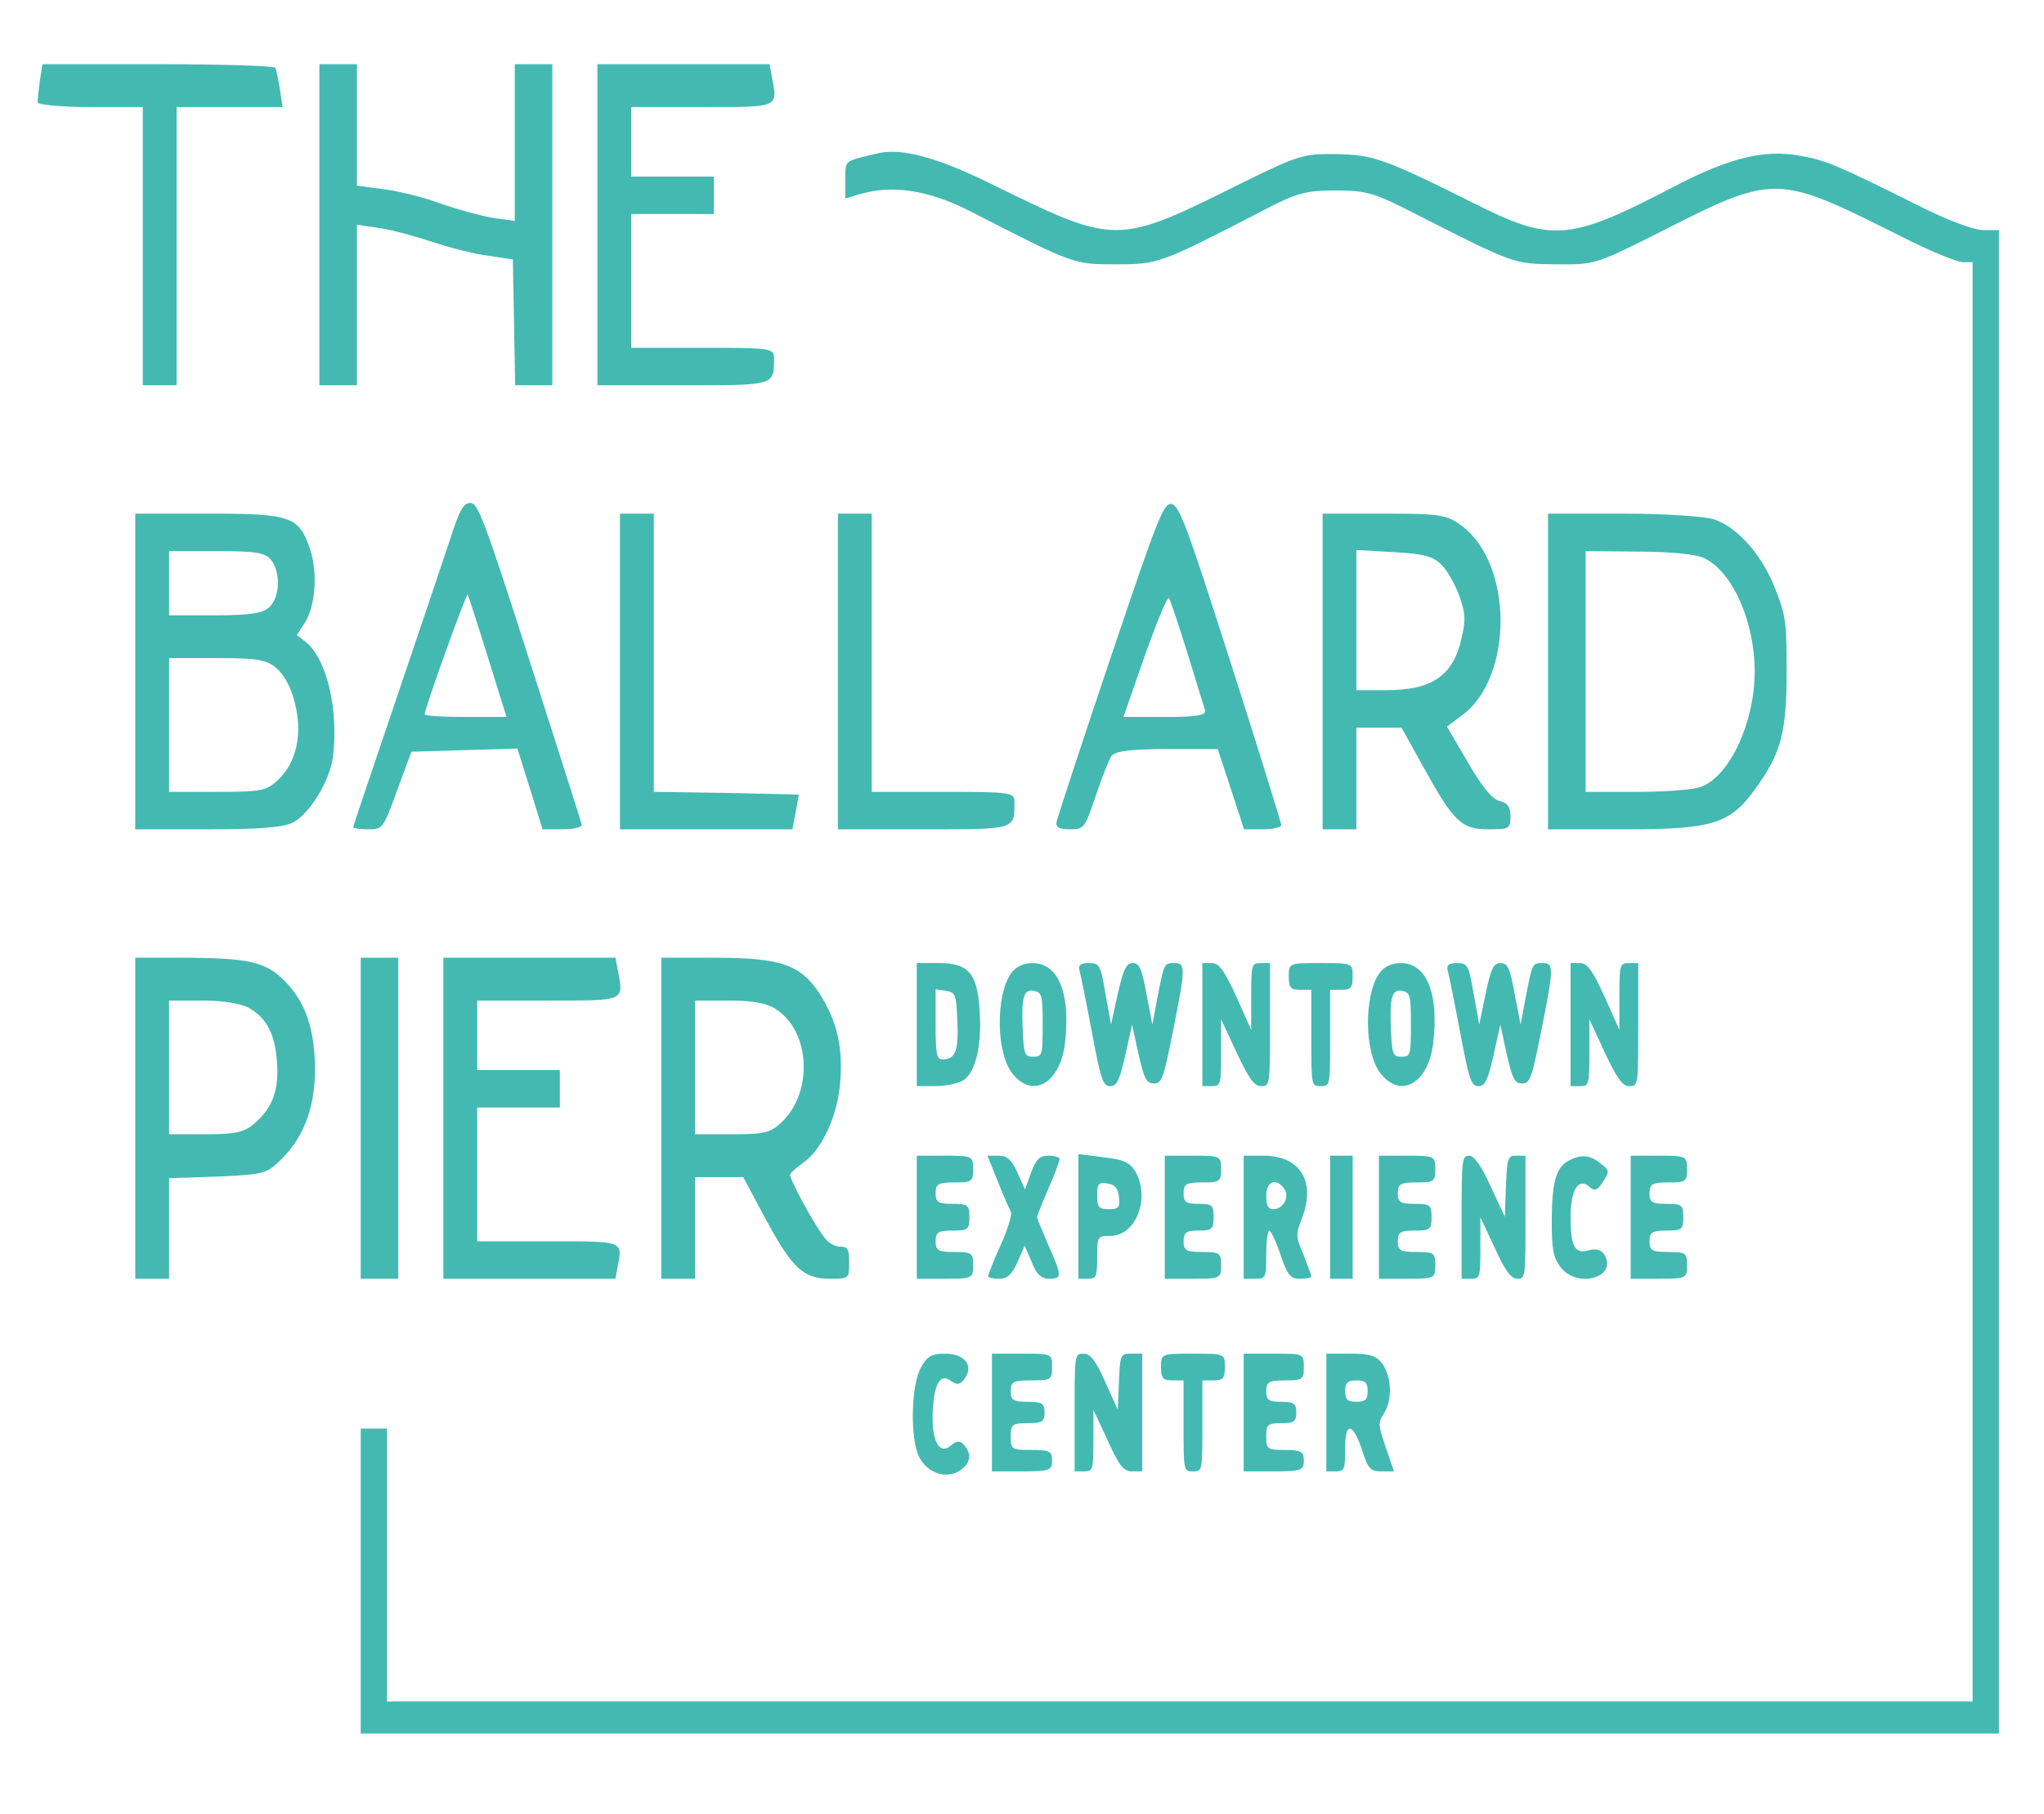
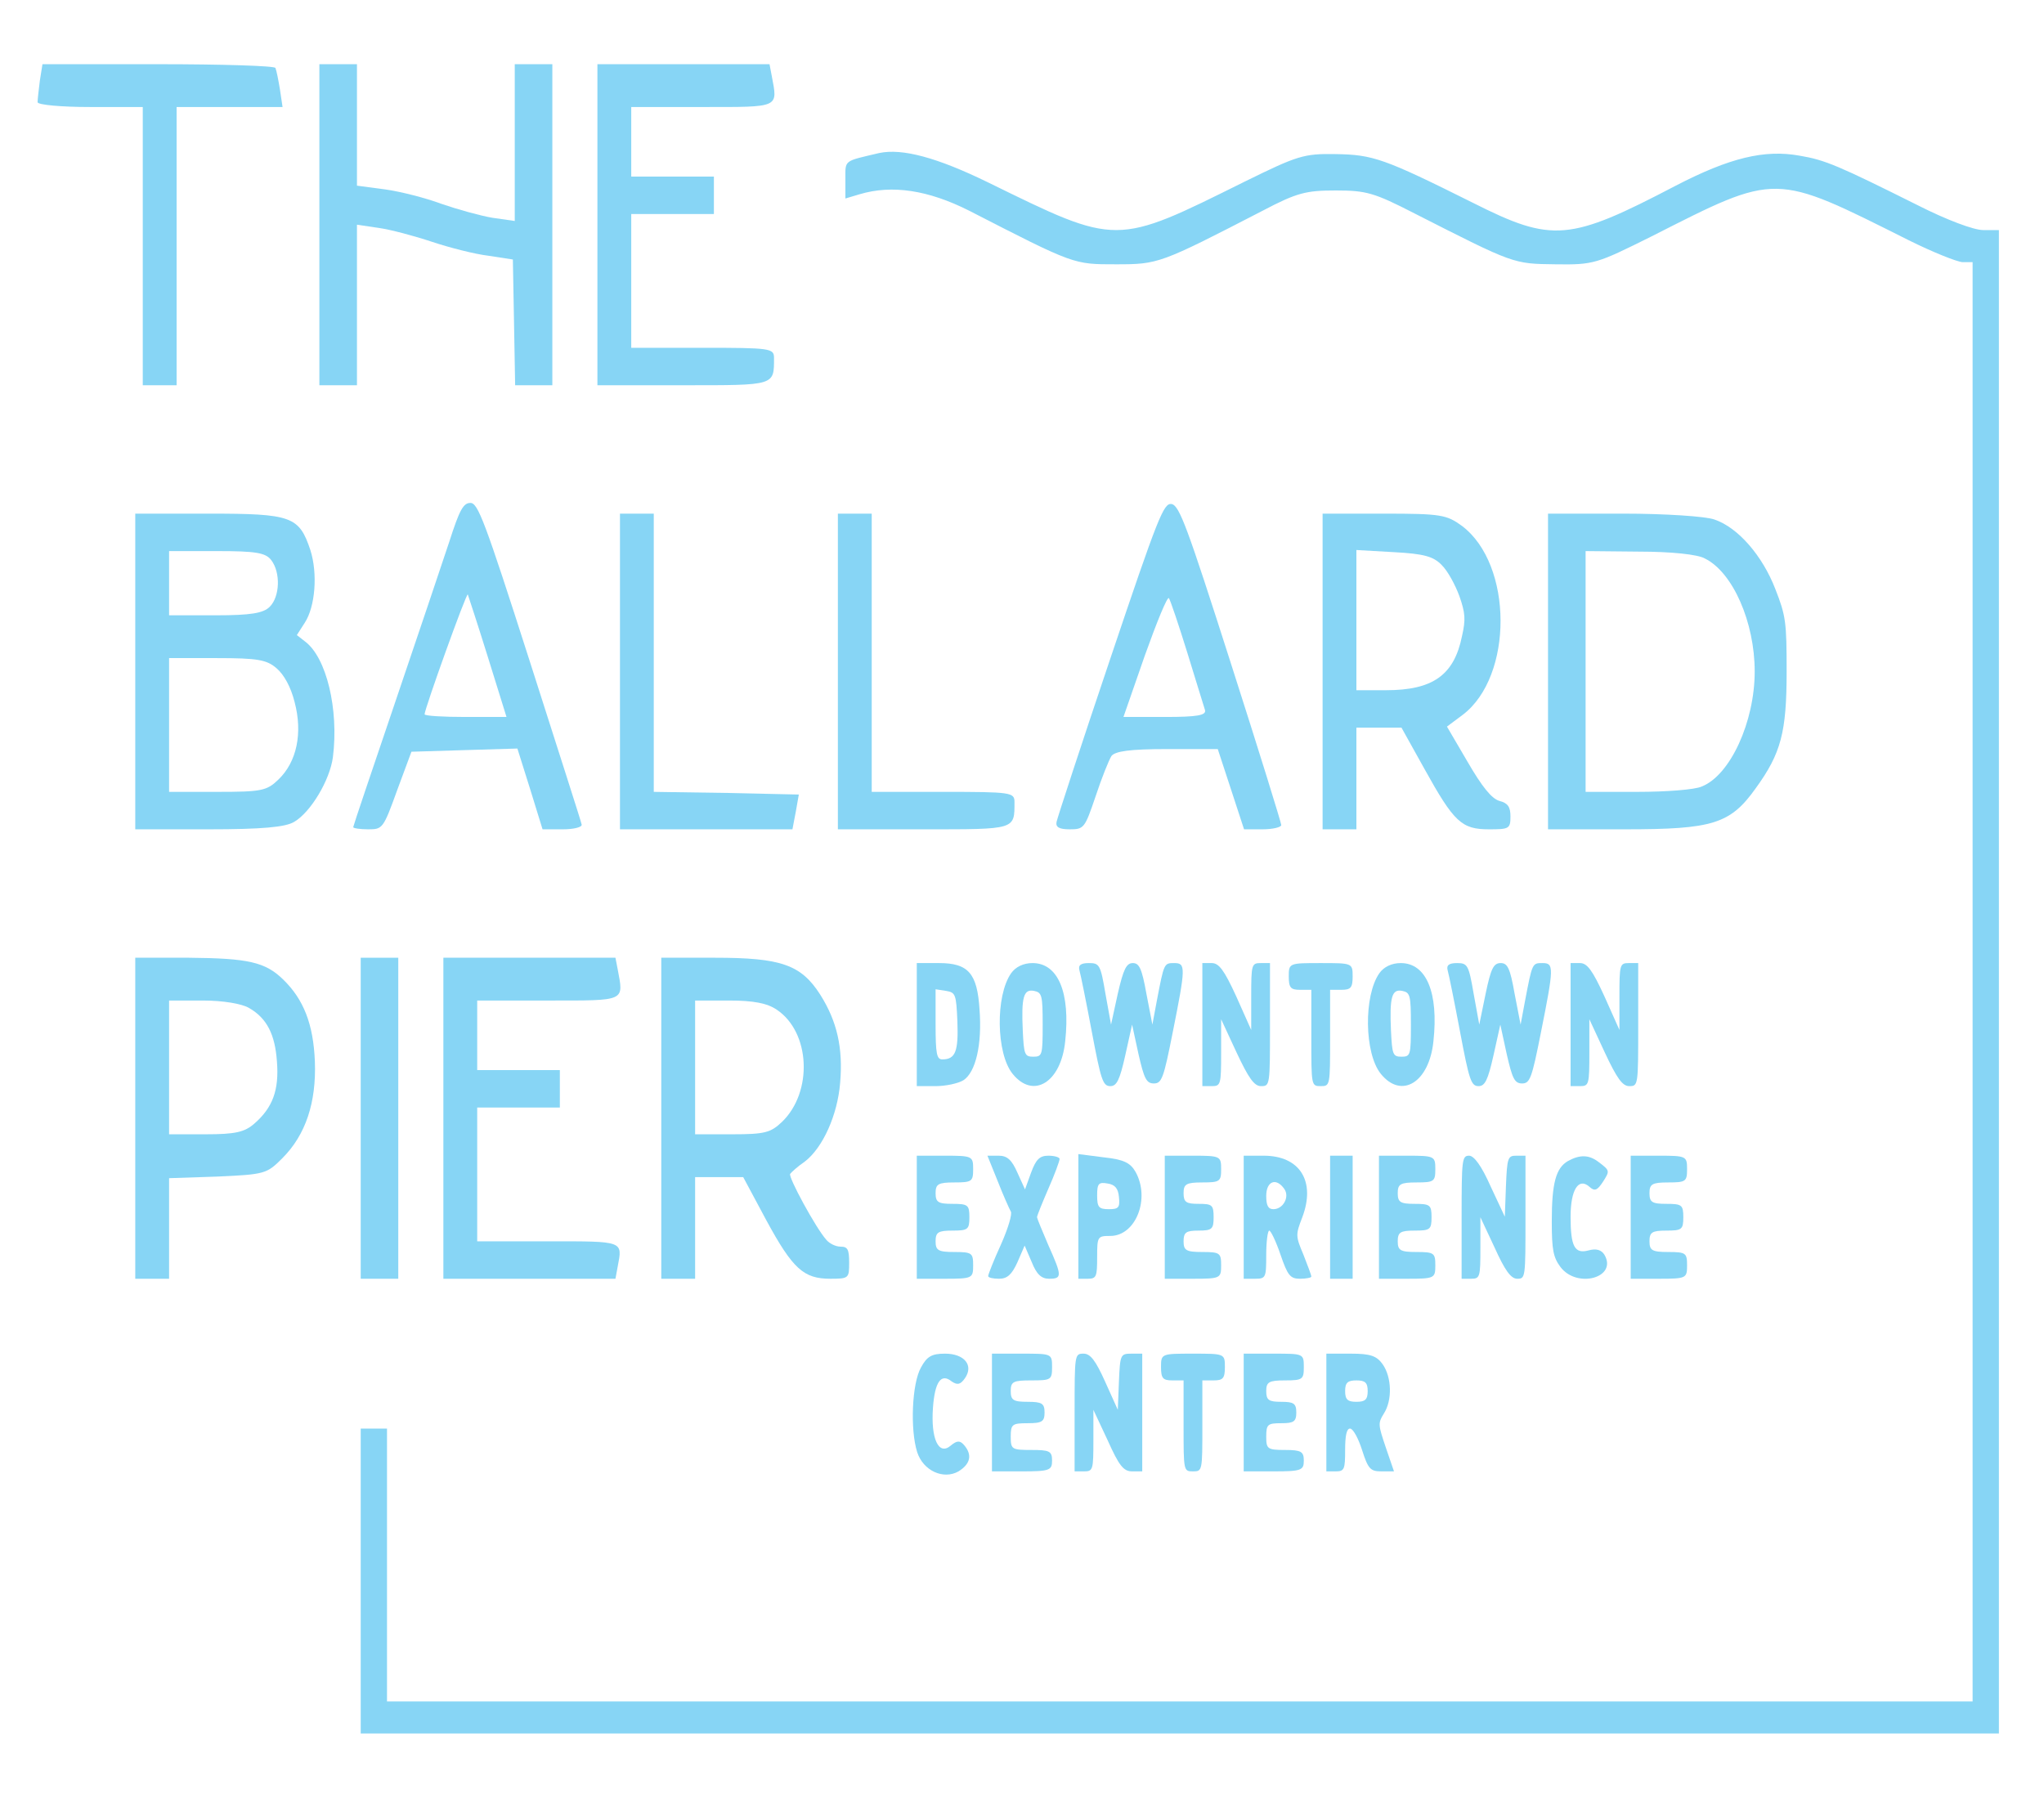
<svg xmlns="http://www.w3.org/2000/svg" width="80" height="71" viewBox="0 0 80 71" fill="none">
-   <path d="M1.559 3.163C1.515 3.519 1.471 3.896 1.471 4C1.471 4.105 2.397 4.189 3.53 4.189H5.588V9.634V15.08H6.25H6.912V9.634V4.189H8.985H11.059L10.956 3.498C10.897 3.142 10.824 2.765 10.78 2.66C10.75 2.576 8.677 2.513 6.191 2.513H1.662L1.559 3.163Z" fill="#43B9B2" />
-   <path d="M12.5 8.796V15.08H13.235H13.971V11.938V8.796L14.823 8.922C15.279 8.985 16.221 9.236 16.912 9.467C17.603 9.697 18.588 9.948 19.118 10.011L20.073 10.158L20.118 12.608L20.162 15.08H20.882H21.618V8.796V2.513H20.882H20.147V5.571V8.65L19.265 8.524C18.779 8.44 17.882 8.189 17.279 7.98C16.662 7.749 15.677 7.498 15.073 7.414L13.971 7.268V4.901V2.513H13.235H12.5V8.796Z" fill="#43B9B2" />
-   <path d="M23.382 8.796V15.08H26.75C30.353 15.08 30.294 15.101 30.294 14.011C30.294 13.634 30.162 13.614 27.5 13.614H24.706V10.996V8.378H26.323H27.941V7.645V6.912H26.323H24.706V5.55V4.189H27.5C30.544 4.189 30.441 4.231 30.206 2.974L30.118 2.513H26.75H23.382V8.796Z" fill="#43B9B2" />
-   <path d="M34.412 5.99C33 6.325 33.088 6.241 33.088 7.037V7.77L33.647 7.603C34.912 7.226 36.324 7.435 37.941 8.252C42.059 10.367 42.015 10.346 43.676 10.346C45.338 10.346 45.397 10.325 49.412 8.252C50.765 7.54 51.118 7.456 52.279 7.456C53.471 7.456 53.779 7.54 55.368 8.357C59.279 10.346 59.221 10.325 60.882 10.346C62.382 10.367 62.485 10.325 64.632 9.257C69.588 6.744 69.397 6.744 74.706 9.404C75.632 9.865 76.574 10.242 76.809 10.262H77.206V38.432V66.602H46.176H15.147V61.261V55.92H14.632H14.118V61.889V67.858H46.176H78.235V38.432V9.006H77.618C77.25 9.006 76.191 8.608 75.074 8.042C71.971 6.493 71.441 6.262 70.441 6.095C69.059 5.843 67.691 6.178 65.588 7.268C61.426 9.446 60.765 9.509 57.647 7.938C54.162 6.199 53.735 6.053 52.265 6.032C51.029 6.011 50.779 6.095 48.735 7.1C43.632 9.634 43.765 9.634 38.676 7.142C36.662 6.158 35.309 5.801 34.412 5.99Z" fill="#43B9B2" />
-   <path d="M17.588 21.195C17.309 22.033 16.353 24.881 15.456 27.52C14.559 30.159 13.824 32.337 13.824 32.379C13.824 32.421 14.088 32.463 14.412 32.463C14.971 32.463 15 32.442 15.544 30.934L16.103 29.426L18.177 29.363L20.25 29.301L20.75 30.892L21.235 32.463H22.03C22.456 32.463 22.794 32.379 22.765 32.275C22.75 32.17 21.824 29.301 20.735 25.887C18.971 20.378 18.706 19.687 18.412 19.687C18.133 19.687 17.985 19.96 17.588 21.195ZM19.088 25.698L19.824 28.065H18.221C17.338 28.065 16.618 28.023 16.618 27.96C16.618 27.751 18.25 23.206 18.309 23.269C18.324 23.311 18.691 24.421 19.088 25.698Z" fill="#43B9B2" />
-   <path d="M43.456 25.782C42.324 29.133 41.383 32.023 41.353 32.17C41.309 32.379 41.456 32.463 41.868 32.463C42.427 32.463 42.456 32.421 42.883 31.165C43.118 30.453 43.397 29.761 43.5 29.594C43.647 29.405 44.221 29.322 45.677 29.322H47.662L48.177 30.892L48.691 32.463H49.412C49.824 32.463 50.147 32.379 50.147 32.296C50.147 32.212 49.265 29.363 48.177 25.971C46.456 20.588 46.162 19.792 45.853 19.729C45.544 19.687 45.339 20.19 43.456 25.782ZM46.471 25.552C46.809 26.641 47.118 27.667 47.162 27.793C47.221 28.002 46.853 28.065 45.603 28.065H43.971L44.809 25.656C45.28 24.337 45.691 23.332 45.75 23.415C45.809 23.499 46.133 24.462 46.471 25.552Z" fill="#43B9B2" />
-   <path d="M5.294 26.285V32.463H8.162C10.25 32.463 11.177 32.379 11.515 32.17C12.162 31.793 12.912 30.536 13.03 29.636C13.265 27.772 12.78 25.74 11.941 25.112L11.618 24.86L11.927 24.379C12.339 23.75 12.441 22.452 12.147 21.53C11.706 20.211 11.412 20.106 8.177 20.106H5.294V26.285ZM10.618 21.928C10.986 22.41 10.956 23.352 10.559 23.75C10.309 24.002 9.824 24.086 8.427 24.086H6.618V22.829V21.572H8.486C10.015 21.572 10.397 21.635 10.618 21.928ZM10.824 26.159C11.118 26.41 11.383 26.892 11.53 27.479C11.853 28.693 11.618 29.824 10.897 30.515C10.441 30.955 10.236 30.997 8.515 30.997H6.618V28.379V25.761H8.5C10.074 25.761 10.441 25.824 10.824 26.159Z" fill="#43B9B2" />
-   <path d="M24.265 26.285V32.463H27.647H31.015L31.147 31.772L31.265 31.102L28.426 31.039L25.588 30.997V25.552V20.106H24.926H24.265V26.285Z" fill="#43B9B2" />
-   <path d="M32.794 26.285V32.463H36.162C39.765 32.463 39.706 32.484 39.706 31.395C39.706 31.018 39.574 30.997 36.912 30.997H34.118V25.552V20.106H33.456H32.794V26.285Z" fill="#43B9B2" />
-   <path d="M51.765 26.285V32.463H52.426H53.088V30.474V28.484H53.971H54.853L55.75 30.096C56.912 32.191 57.206 32.463 58.279 32.463C59.059 32.463 59.118 32.442 59.118 31.96C59.118 31.584 59.015 31.437 58.691 31.353C58.382 31.269 58 30.788 57.441 29.824L56.632 28.442L57.25 27.981C59.235 26.473 59.221 22.096 57.221 20.588C56.618 20.148 56.397 20.106 54.162 20.106H51.765V26.285ZM56.426 22.117C56.662 22.347 56.956 22.892 57.118 23.332C57.353 24.002 57.368 24.253 57.221 24.902C56.912 26.431 56.074 27.018 54.25 27.018H53.088V24.274V21.53L54.559 21.614C55.735 21.677 56.103 21.782 56.426 22.117Z" fill="#43B9B2" />
-   <path d="M60.588 26.285V32.463H63.603C67.044 32.463 67.721 32.254 68.721 30.851C69.706 29.489 69.927 28.672 69.927 26.285C69.927 24.358 69.897 24.107 69.485 23.059C68.985 21.761 68.03 20.651 67.103 20.337C66.765 20.211 65.162 20.106 63.544 20.106H60.588V26.285ZM66.735 21.866C67.824 22.41 68.677 24.358 68.677 26.285C68.677 28.253 67.721 30.348 66.603 30.788C66.338 30.913 65.191 30.997 64.088 30.997H62.059V26.285V21.572L64.162 21.593C65.382 21.593 66.456 21.698 66.735 21.866Z" fill="#43B9B2" />
-   <path d="M5.294 43.773V50.056H5.956H6.618V48.087V46.119L8.515 46.056C10.353 45.972 10.441 45.951 11.044 45.344C11.971 44.422 12.383 43.145 12.324 41.553C12.265 40.087 11.883 39.123 11.089 38.348C10.383 37.657 9.721 37.511 7.397 37.49H5.294V43.773ZM9.75 39.458C10.441 39.856 10.765 40.485 10.839 41.553C10.927 42.663 10.677 43.354 9.956 43.982C9.574 44.317 9.206 44.401 8.059 44.401H6.618V41.783V39.165H7.941C8.736 39.165 9.471 39.291 9.75 39.458Z" fill="#43B9B2" />
-   <path d="M14.118 43.773V50.056H14.853H15.588V43.773V37.49H14.853H14.118V43.773Z" fill="#43B9B2" />
-   <path d="M17.353 43.773V50.056H20.721H24.088L24.177 49.574C24.368 48.569 24.427 48.59 21.471 48.59H18.677V45.972V43.354H20.294H21.912V42.621V41.888H20.294H18.677V40.526V39.165H21.471C24.515 39.165 24.412 39.207 24.177 37.95L24.088 37.49H20.721H17.353V43.773Z" fill="#43B9B2" />
-   <path d="M25.882 43.773V50.056H26.544H27.206V48.066V46.077H28.147H29.088L29.985 47.752C31.029 49.679 31.456 50.056 32.5 50.056C33.221 50.056 33.235 50.035 33.235 49.428C33.235 48.904 33.176 48.799 32.897 48.799C32.706 48.799 32.456 48.674 32.338 48.527C31.926 48.066 30.838 46.056 30.926 45.951C30.971 45.888 31.221 45.658 31.5 45.469C32.206 44.925 32.779 43.647 32.882 42.391C33 41.029 32.765 39.982 32.103 38.935C31.353 37.762 30.573 37.49 27.985 37.49H25.882V43.773ZM30.397 39.521C31.721 40.401 31.823 42.747 30.603 43.919C30.162 44.338 29.926 44.401 28.662 44.401H27.206V41.783V39.165H28.544C29.485 39.165 30.029 39.27 30.397 39.521Z" fill="#43B9B2" />
-   <path d="M35.882 40.108V42.516H36.618C37.015 42.516 37.5 42.411 37.706 42.286C38.191 41.972 38.441 40.883 38.338 39.521C38.25 38.097 37.897 37.699 36.75 37.699H35.882V40.108ZM37.471 39.982C37.515 41.155 37.397 41.469 36.882 41.469C36.662 41.469 36.618 41.26 36.618 40.087V38.725L37.029 38.788C37.397 38.851 37.426 38.914 37.471 39.982Z" fill="#43B9B2" />
-   <path d="M39.574 38.097C38.956 38.977 38.986 41.239 39.633 42.035C40.441 43.04 41.53 42.37 41.691 40.757C41.897 38.851 41.412 37.699 40.412 37.699C40.059 37.699 39.75 37.846 39.574 38.097ZM40.809 40.108C40.809 41.301 40.794 41.364 40.441 41.364C40.103 41.364 40.074 41.281 40.03 40.338C39.971 39.039 40.059 38.704 40.471 38.788C40.78 38.851 40.809 38.956 40.809 40.108Z" fill="#43B9B2" />
-   <path d="M42.25 37.992C42.294 38.139 42.515 39.228 42.735 40.401C43.088 42.265 43.162 42.516 43.456 42.516C43.706 42.516 43.824 42.286 44.044 41.301L44.309 40.108L44.559 41.26C44.779 42.223 44.868 42.411 45.162 42.411C45.471 42.411 45.544 42.202 45.897 40.422C46.412 37.846 46.412 37.699 45.956 37.699C45.559 37.699 45.559 37.699 45.279 39.165L45.103 40.108L44.868 38.893C44.691 37.908 44.588 37.699 44.338 37.699C44.088 37.699 43.971 37.929 43.75 38.893L43.485 40.108L43.265 38.893C43.074 37.762 43.029 37.699 42.618 37.699C42.294 37.699 42.191 37.783 42.25 37.992Z" fill="#43B9B2" />
-   <path d="M47.059 40.108V42.516H47.427C47.78 42.516 47.794 42.453 47.794 41.197V39.898L48.397 41.197C48.868 42.202 49.089 42.516 49.353 42.516C49.706 42.516 49.706 42.495 49.706 40.108V37.699H49.339C48.986 37.699 48.971 37.762 48.971 38.998V40.317L48.383 38.998C47.912 37.971 47.706 37.699 47.427 37.699H47.059V40.108Z" fill="#43B9B2" />
-   <path d="M50.441 38.223C50.441 38.663 50.515 38.746 50.883 38.746H51.324V40.631C51.324 42.495 51.324 42.516 51.691 42.516C52.059 42.516 52.059 42.495 52.059 40.631V38.746H52.5C52.868 38.746 52.941 38.663 52.941 38.223C52.941 37.699 52.927 37.699 51.691 37.699C50.456 37.699 50.441 37.699 50.441 38.223Z" fill="#43B9B2" />
-   <path d="M53.986 38.097C53.368 38.977 53.397 41.239 54.044 42.035C54.853 43.04 55.941 42.37 56.103 40.757C56.309 38.851 55.824 37.699 54.824 37.699C54.471 37.699 54.162 37.846 53.986 38.097ZM55.221 40.108C55.221 41.301 55.206 41.364 54.853 41.364C54.515 41.364 54.486 41.281 54.441 40.338C54.383 39.039 54.471 38.704 54.883 38.788C55.191 38.851 55.221 38.956 55.221 40.108Z" fill="#43B9B2" />
-   <path d="M56.662 37.992C56.706 38.139 56.926 39.228 57.147 40.401C57.5 42.265 57.574 42.516 57.868 42.516C58.118 42.516 58.235 42.286 58.456 41.301L58.721 40.108L58.971 41.26C59.191 42.223 59.279 42.411 59.574 42.411C59.882 42.411 59.956 42.202 60.309 40.422C60.824 37.846 60.824 37.699 60.368 37.699C59.971 37.699 59.971 37.699 59.691 39.165L59.515 40.108L59.279 38.893C59.103 37.888 59 37.699 58.735 37.699C58.456 37.699 58.353 37.908 58.147 38.893L57.897 40.108L57.676 38.893C57.485 37.783 57.441 37.699 57.029 37.699C56.706 37.699 56.603 37.783 56.662 37.992Z" fill="#43B9B2" />
-   <path d="M61.471 40.108V42.516H61.838C62.191 42.516 62.206 42.453 62.206 41.197V39.898L62.809 41.197C63.279 42.202 63.5 42.516 63.765 42.516C64.118 42.516 64.118 42.495 64.118 40.108V37.699H63.75C63.397 37.699 63.383 37.762 63.383 38.998V40.317L62.794 38.998C62.324 37.971 62.118 37.699 61.838 37.699H61.471V40.108Z" fill="#43B9B2" />
-   <path d="M35.882 47.648V50.056H36.985C38.059 50.056 38.088 50.035 38.088 49.532C38.088 49.051 38.044 49.009 37.353 49.009C36.721 49.009 36.618 48.946 36.618 48.59C36.618 48.234 36.721 48.171 37.279 48.171C37.882 48.171 37.941 48.129 37.941 47.648C37.941 47.166 37.882 47.124 37.279 47.124C36.721 47.124 36.618 47.061 36.618 46.705C36.618 46.349 36.721 46.286 37.353 46.286C38.044 46.286 38.088 46.244 38.088 45.763C38.088 45.26 38.059 45.239 36.985 45.239H35.882V47.648Z" fill="#43B9B2" />
-   <path d="M39.044 46.223C39.265 46.789 39.5 47.312 39.559 47.417C39.632 47.501 39.456 48.087 39.176 48.716C38.897 49.323 38.676 49.889 38.676 49.951C38.676 50.014 38.868 50.056 39.103 50.056C39.426 50.056 39.603 49.889 39.823 49.407L40.103 48.758L40.382 49.407C40.573 49.889 40.765 50.056 41.059 50.056C41.573 50.056 41.573 49.951 41.029 48.737C40.794 48.192 40.588 47.689 40.588 47.648C40.588 47.585 40.794 47.082 41.029 46.538C41.279 45.972 41.471 45.448 41.471 45.365C41.471 45.302 41.279 45.239 41.029 45.239C40.691 45.239 40.544 45.386 40.353 45.909L40.118 46.558L39.823 45.909C39.603 45.407 39.426 45.239 39.088 45.239H38.647L39.044 46.223Z" fill="#43B9B2" />
-   <path d="M42.206 47.627V50.056H42.574C42.912 50.056 42.941 49.972 42.941 49.218C42.941 48.401 42.956 48.38 43.456 48.38C44.456 48.38 45.03 46.914 44.441 45.867C44.236 45.511 43.971 45.386 43.191 45.302L42.206 45.176V47.627ZM43.794 46.852C43.838 47.27 43.78 47.333 43.397 47.333C43 47.333 42.941 47.25 42.941 46.789C42.941 46.328 43 46.265 43.353 46.328C43.633 46.37 43.765 46.517 43.794 46.852Z" fill="#43B9B2" />
-   <path d="M45.588 47.648V50.056H46.691C47.765 50.056 47.794 50.035 47.794 49.532C47.794 49.051 47.75 49.009 47.059 49.009C46.427 49.009 46.324 48.946 46.324 48.59C46.324 48.234 46.427 48.171 46.912 48.171C47.441 48.171 47.5 48.108 47.5 47.648C47.5 47.166 47.441 47.124 46.912 47.124C46.427 47.124 46.324 47.061 46.324 46.705C46.324 46.349 46.427 46.286 47.059 46.286C47.75 46.286 47.794 46.244 47.794 45.763C47.794 45.26 47.765 45.239 46.691 45.239H45.588V47.648Z" fill="#43B9B2" />
-   <path d="M48.677 47.648V50.056H49.118C49.544 50.056 49.559 50.014 49.559 49.114C49.559 48.59 49.618 48.171 49.677 48.171C49.736 48.171 49.941 48.59 50.118 49.114C50.397 49.93 50.5 50.056 50.883 50.056C51.118 50.056 51.324 50.014 51.324 49.972C51.324 49.909 51.177 49.532 51.015 49.114C50.706 48.38 50.706 48.339 50.971 47.648C51.5 46.244 50.883 45.239 49.456 45.239H48.677V47.648ZM50.265 46.538C50.486 46.852 50.221 47.333 49.839 47.333C49.633 47.333 49.559 47.187 49.559 46.81C49.559 46.244 49.941 46.077 50.265 46.538Z" fill="#43B9B2" />
-   <path d="M52.059 47.648V50.056H52.5H52.941V47.648V45.239H52.5H52.059V47.648Z" fill="#43B9B2" />
-   <path d="M53.971 47.648V50.056H55.074C56.147 50.056 56.177 50.035 56.177 49.532C56.177 49.051 56.133 49.009 55.441 49.009C54.809 49.009 54.706 48.946 54.706 48.59C54.706 48.234 54.809 48.171 55.368 48.171C55.971 48.171 56.029 48.129 56.029 47.648C56.029 47.166 55.971 47.124 55.368 47.124C54.809 47.124 54.706 47.061 54.706 46.705C54.706 46.349 54.809 46.286 55.441 46.286C56.133 46.286 56.177 46.244 56.177 45.763C56.177 45.26 56.147 45.239 55.074 45.239H53.971V47.648Z" fill="#43B9B2" />
-   <path d="M57.206 47.648V50.056H57.574C57.927 50.056 57.941 49.993 57.941 48.841V47.648L58.5 48.841C58.897 49.721 59.133 50.056 59.383 50.056C59.706 50.056 59.706 50.014 59.706 47.648V45.239H59.338C59.015 45.239 58.986 45.323 58.941 46.433L58.897 47.627L58.338 46.433C57.986 45.637 57.691 45.239 57.5 45.239C57.221 45.239 57.206 45.386 57.206 47.648Z" fill="#43B9B2" />
-   <path d="M61.368 45.448C60.897 45.721 60.735 46.307 60.735 47.815C60.735 48.925 60.794 49.218 61.074 49.595C61.721 50.454 63.324 50.014 62.794 49.114C62.676 48.925 62.471 48.862 62.176 48.946C61.632 49.093 61.471 48.799 61.471 47.627C61.471 46.579 61.779 46.077 62.206 46.454C62.412 46.642 62.515 46.6 62.735 46.265C63.015 45.825 63.015 45.825 62.544 45.469C62.176 45.197 61.824 45.197 61.368 45.448Z" fill="#43B9B2" />
-   <path d="M63.824 47.648V50.056H64.927C66 50.056 66.03 50.035 66.03 49.532C66.03 49.051 65.986 49.009 65.294 49.009C64.662 49.009 64.559 48.946 64.559 48.59C64.559 48.234 64.662 48.171 65.221 48.171C65.824 48.171 65.883 48.129 65.883 47.648C65.883 47.166 65.824 47.124 65.221 47.124C64.662 47.124 64.559 47.061 64.559 46.705C64.559 46.349 64.662 46.286 65.294 46.286C65.986 46.286 66.03 46.244 66.03 45.763C66.03 45.26 66 45.239 64.927 45.239H63.824V47.648Z" fill="#43B9B2" />
-   <path d="M36.044 53.533C35.691 54.161 35.618 55.962 35.897 56.842C36.133 57.575 36.927 57.931 37.515 57.596C37.986 57.303 38.059 56.947 37.736 56.57C37.574 56.381 37.456 56.381 37.206 56.591C36.736 56.989 36.427 56.318 36.515 55.103C36.589 54.077 36.839 53.742 37.25 54.077C37.471 54.224 37.589 54.203 37.765 53.952C38.118 53.449 37.75 52.988 36.986 52.988C36.471 52.988 36.28 53.093 36.044 53.533Z" fill="#43B9B2" />
-   <path d="M38.824 55.292V57.596H40C41.074 57.596 41.177 57.554 41.177 57.177C41.177 56.8 41.074 56.758 40.368 56.758C39.603 56.758 39.559 56.737 39.559 56.234C39.559 55.753 39.618 55.711 40.221 55.711C40.78 55.711 40.883 55.648 40.883 55.292C40.883 54.936 40.78 54.873 40.221 54.873C39.662 54.873 39.559 54.81 39.559 54.454C39.559 54.077 39.662 54.035 40.368 54.035C41.133 54.035 41.177 54.014 41.177 53.512C41.177 52.988 41.162 52.988 40 52.988H38.824V55.292Z" fill="#43B9B2" />
-   <path d="M42.059 55.292V57.596H42.427C42.78 57.596 42.794 57.533 42.794 56.381V55.187L43.353 56.381C43.794 57.365 43.971 57.596 44.309 57.596H44.706V55.292V52.988H44.28C43.853 52.988 43.839 53.03 43.794 54.077L43.75 55.187L43.25 54.077C42.883 53.261 42.677 52.988 42.412 52.988C42.059 52.988 42.059 53.009 42.059 55.292Z" fill="#43B9B2" />
-   <path d="M45.441 53.512C45.441 53.952 45.515 54.035 45.883 54.035H46.324V55.816C46.324 57.575 46.324 57.596 46.691 57.596C47.059 57.596 47.059 57.575 47.059 55.816V54.035H47.5C47.868 54.035 47.941 53.952 47.941 53.512C47.941 52.988 47.927 52.988 46.691 52.988C45.456 52.988 45.441 52.988 45.441 53.512Z" fill="#43B9B2" />
-   <path d="M48.677 55.292V57.596H49.853C50.927 57.596 51.03 57.554 51.03 57.177C51.03 56.821 50.927 56.758 50.294 56.758C49.603 56.758 49.559 56.716 49.559 56.234C49.559 55.753 49.618 55.711 50.147 55.711C50.633 55.711 50.736 55.648 50.736 55.292C50.736 54.936 50.633 54.873 50.147 54.873C49.662 54.873 49.559 54.81 49.559 54.454C49.559 54.098 49.662 54.035 50.294 54.035C50.986 54.035 51.03 53.993 51.03 53.512C51.03 52.988 51.015 52.988 49.853 52.988H48.677V55.292Z" fill="#43B9B2" />
-   <path d="M51.912 55.292V57.596H52.28C52.618 57.596 52.647 57.512 52.647 56.758C52.647 56.193 52.706 55.92 52.839 55.92C52.956 55.92 53.162 56.297 53.309 56.758C53.544 57.491 53.633 57.596 54.059 57.596H54.559L54.236 56.653C53.941 55.774 53.927 55.711 54.162 55.334C54.5 54.81 54.471 53.91 54.118 53.407C53.883 53.072 53.633 52.988 52.868 52.988H51.912V55.292ZM53.53 54.454C53.53 54.789 53.427 54.873 53.089 54.873C52.75 54.873 52.647 54.789 52.647 54.454C52.647 54.119 52.75 54.035 53.089 54.035C53.427 54.035 53.53 54.119 53.53 54.454Z" fill="#43B9B2" />
+   <path d="M1.559 3.163C1.515 3.519 1.471 3.896 1.471 4C1.471 4.105 2.397 4.189 3.53 4.189H5.588V9.634V15.08H6.25H6.912V9.634V4.189H8.985H11.059L10.956 3.498C10.897 3.142 10.824 2.765 10.78 2.66C10.75 2.576 8.677 2.513 6.191 2.513H1.662L1.559 3.163Z" fill="#87d5f5" />
+   <path d="M12.5 8.796V15.08H13.235H13.971V11.938V8.796L14.823 8.922C15.279 8.985 16.221 9.236 16.912 9.467C17.603 9.697 18.588 9.948 19.118 10.011L20.073 10.158L20.118 12.608L20.162 15.08H20.882H21.618V8.796V2.513H20.882H20.147V5.571V8.65L19.265 8.524C18.779 8.44 17.882 8.189 17.279 7.98C16.662 7.749 15.677 7.498 15.073 7.414L13.971 7.268V4.901V2.513H13.235H12.5V8.796Z" fill="#87d5f5" />
+   <path d="M23.382 8.796V15.08H26.75C30.353 15.08 30.294 15.101 30.294 14.011C30.294 13.634 30.162 13.614 27.5 13.614H24.706V10.996V8.378H26.323H27.941V7.645V6.912H26.323H24.706V5.55V4.189H27.5C30.544 4.189 30.441 4.231 30.206 2.974L30.118 2.513H26.75H23.382V8.796Z" fill="#87d5f5" />
+   <path d="M34.412 5.99C33 6.325 33.088 6.241 33.088 7.037V7.77L33.647 7.603C34.912 7.226 36.324 7.435 37.941 8.252C42.059 10.367 42.015 10.346 43.676 10.346C45.338 10.346 45.397 10.325 49.412 8.252C50.765 7.54 51.118 7.456 52.279 7.456C53.471 7.456 53.779 7.54 55.368 8.357C59.279 10.346 59.221 10.325 60.882 10.346C62.382 10.367 62.485 10.325 64.632 9.257C69.588 6.744 69.397 6.744 74.706 9.404C75.632 9.865 76.574 10.242 76.809 10.262H77.206V38.432V66.602H46.176H15.147V61.261V55.92H14.632H14.118V61.889V67.858H46.176H78.235V38.432V9.006H77.618C77.25 9.006 76.191 8.608 75.074 8.042C71.971 6.493 71.441 6.262 70.441 6.095C69.059 5.843 67.691 6.178 65.588 7.268C61.426 9.446 60.765 9.509 57.647 7.938C54.162 6.199 53.735 6.053 52.265 6.032C51.029 6.011 50.779 6.095 48.735 7.1C43.632 9.634 43.765 9.634 38.676 7.142C36.662 6.158 35.309 5.801 34.412 5.99Z" fill="#87d5f5" />
+   <path d="M17.588 21.195C17.309 22.033 16.353 24.881 15.456 27.52C14.559 30.159 13.824 32.337 13.824 32.379C13.824 32.421 14.088 32.463 14.412 32.463C14.971 32.463 15 32.442 15.544 30.934L16.103 29.426L18.177 29.363L20.25 29.301L20.75 30.892L21.235 32.463H22.03C22.456 32.463 22.794 32.379 22.765 32.275C22.75 32.17 21.824 29.301 20.735 25.887C18.971 20.378 18.706 19.687 18.412 19.687C18.133 19.687 17.985 19.96 17.588 21.195ZM19.088 25.698L19.824 28.065H18.221C17.338 28.065 16.618 28.023 16.618 27.96C16.618 27.751 18.25 23.206 18.309 23.269C18.324 23.311 18.691 24.421 19.088 25.698Z" fill="#87d5f5" />
+   <path d="M43.456 25.782C42.324 29.133 41.383 32.023 41.353 32.17C41.309 32.379 41.456 32.463 41.868 32.463C42.427 32.463 42.456 32.421 42.883 31.165C43.118 30.453 43.397 29.761 43.5 29.594C43.647 29.405 44.221 29.322 45.677 29.322H47.662L48.177 30.892L48.691 32.463H49.412C49.824 32.463 50.147 32.379 50.147 32.296C50.147 32.212 49.265 29.363 48.177 25.971C46.456 20.588 46.162 19.792 45.853 19.729C45.544 19.687 45.339 20.19 43.456 25.782ZM46.471 25.552C46.809 26.641 47.118 27.667 47.162 27.793C47.221 28.002 46.853 28.065 45.603 28.065H43.971L44.809 25.656C45.28 24.337 45.691 23.332 45.75 23.415C45.809 23.499 46.133 24.462 46.471 25.552Z" fill="#87d5f5" />
+   <path d="M5.294 26.285V32.463H8.162C10.25 32.463 11.177 32.379 11.515 32.17C12.162 31.793 12.912 30.536 13.03 29.636C13.265 27.772 12.78 25.74 11.941 25.112L11.618 24.86L11.927 24.379C12.339 23.75 12.441 22.452 12.147 21.53C11.706 20.211 11.412 20.106 8.177 20.106H5.294V26.285ZM10.618 21.928C10.986 22.41 10.956 23.352 10.559 23.75C10.309 24.002 9.824 24.086 8.427 24.086H6.618V22.829V21.572H8.486C10.015 21.572 10.397 21.635 10.618 21.928ZM10.824 26.159C11.118 26.41 11.383 26.892 11.53 27.479C11.853 28.693 11.618 29.824 10.897 30.515C10.441 30.955 10.236 30.997 8.515 30.997H6.618V28.379V25.761H8.5C10.074 25.761 10.441 25.824 10.824 26.159Z" fill="#87d5f5" />
+   <path d="M24.265 26.285V32.463H27.647H31.015L31.147 31.772L31.265 31.102L28.426 31.039L25.588 30.997V25.552V20.106H24.926H24.265V26.285Z" fill="#87d5f5" />
+   <path d="M32.794 26.285V32.463H36.162C39.765 32.463 39.706 32.484 39.706 31.395C39.706 31.018 39.574 30.997 36.912 30.997H34.118V25.552V20.106H33.456H32.794V26.285Z" fill="#87d5f5" />
+   <path d="M51.765 26.285V32.463H52.426H53.088V30.474V28.484H53.971H54.853L55.75 30.096C56.912 32.191 57.206 32.463 58.279 32.463C59.059 32.463 59.118 32.442 59.118 31.96C59.118 31.584 59.015 31.437 58.691 31.353C58.382 31.269 58 30.788 57.441 29.824L56.632 28.442L57.25 27.981C59.235 26.473 59.221 22.096 57.221 20.588C56.618 20.148 56.397 20.106 54.162 20.106H51.765V26.285ZM56.426 22.117C56.662 22.347 56.956 22.892 57.118 23.332C57.353 24.002 57.368 24.253 57.221 24.902C56.912 26.431 56.074 27.018 54.25 27.018H53.088V24.274V21.53L54.559 21.614C55.735 21.677 56.103 21.782 56.426 22.117Z" fill="#87d5f5" />
+   <path d="M60.588 26.285V32.463H63.603C67.044 32.463 67.721 32.254 68.721 30.851C69.706 29.489 69.927 28.672 69.927 26.285C69.927 24.358 69.897 24.107 69.485 23.059C68.985 21.761 68.03 20.651 67.103 20.337C66.765 20.211 65.162 20.106 63.544 20.106H60.588V26.285ZM66.735 21.866C67.824 22.41 68.677 24.358 68.677 26.285C68.677 28.253 67.721 30.348 66.603 30.788C66.338 30.913 65.191 30.997 64.088 30.997H62.059V26.285V21.572L64.162 21.593C65.382 21.593 66.456 21.698 66.735 21.866Z" fill="#87d5f5" />
+   <path d="M5.294 43.773V50.056H5.956H6.618V48.087V46.119L8.515 46.056C10.353 45.972 10.441 45.951 11.044 45.344C11.971 44.422 12.383 43.145 12.324 41.553C12.265 40.087 11.883 39.123 11.089 38.348C10.383 37.657 9.721 37.511 7.397 37.49H5.294V43.773ZM9.75 39.458C10.441 39.856 10.765 40.485 10.839 41.553C10.927 42.663 10.677 43.354 9.956 43.982C9.574 44.317 9.206 44.401 8.059 44.401H6.618V41.783V39.165H7.941C8.736 39.165 9.471 39.291 9.75 39.458Z" fill="#87d5f5" />
+   <path d="M14.118 43.773V50.056H14.853H15.588V43.773V37.49H14.853H14.118V43.773Z" fill="#87d5f5" />
+   <path d="M17.353 43.773V50.056H20.721H24.088L24.177 49.574C24.368 48.569 24.427 48.59 21.471 48.59H18.677V45.972V43.354H20.294H21.912V42.621V41.888H20.294H18.677V40.526V39.165H21.471C24.515 39.165 24.412 39.207 24.177 37.95L24.088 37.49H20.721H17.353V43.773Z" fill="#87d5f5" />
+   <path d="M25.882 43.773V50.056H26.544H27.206V48.066V46.077H28.147H29.088L29.985 47.752C31.029 49.679 31.456 50.056 32.5 50.056C33.221 50.056 33.235 50.035 33.235 49.428C33.235 48.904 33.176 48.799 32.897 48.799C32.706 48.799 32.456 48.674 32.338 48.527C31.926 48.066 30.838 46.056 30.926 45.951C30.971 45.888 31.221 45.658 31.5 45.469C32.206 44.925 32.779 43.647 32.882 42.391C33 41.029 32.765 39.982 32.103 38.935C31.353 37.762 30.573 37.49 27.985 37.49H25.882V43.773ZM30.397 39.521C31.721 40.401 31.823 42.747 30.603 43.919C30.162 44.338 29.926 44.401 28.662 44.401H27.206V41.783V39.165H28.544C29.485 39.165 30.029 39.27 30.397 39.521Z" fill="#87d5f5" />
+   <path d="M35.882 40.108V42.516H36.618C37.015 42.516 37.5 42.411 37.706 42.286C38.191 41.972 38.441 40.883 38.338 39.521C38.25 38.097 37.897 37.699 36.75 37.699H35.882V40.108ZM37.471 39.982C37.515 41.155 37.397 41.469 36.882 41.469C36.662 41.469 36.618 41.26 36.618 40.087V38.725L37.029 38.788C37.397 38.851 37.426 38.914 37.471 39.982Z" fill="#87d5f5" />
+   <path d="M39.574 38.097C38.956 38.977 38.986 41.239 39.633 42.035C40.441 43.04 41.53 42.37 41.691 40.757C41.897 38.851 41.412 37.699 40.412 37.699C40.059 37.699 39.75 37.846 39.574 38.097ZM40.809 40.108C40.809 41.301 40.794 41.364 40.441 41.364C40.103 41.364 40.074 41.281 40.03 40.338C39.971 39.039 40.059 38.704 40.471 38.788C40.78 38.851 40.809 38.956 40.809 40.108Z" fill="#87d5f5" />
+   <path d="M42.25 37.992C42.294 38.139 42.515 39.228 42.735 40.401C43.088 42.265 43.162 42.516 43.456 42.516C43.706 42.516 43.824 42.286 44.044 41.301L44.309 40.108L44.559 41.26C44.779 42.223 44.868 42.411 45.162 42.411C45.471 42.411 45.544 42.202 45.897 40.422C46.412 37.846 46.412 37.699 45.956 37.699C45.559 37.699 45.559 37.699 45.279 39.165L45.103 40.108L44.868 38.893C44.691 37.908 44.588 37.699 44.338 37.699C44.088 37.699 43.971 37.929 43.75 38.893L43.485 40.108L43.265 38.893C43.074 37.762 43.029 37.699 42.618 37.699C42.294 37.699 42.191 37.783 42.25 37.992Z" fill="#87d5f5" />
+   <path d="M47.059 40.108V42.516H47.427C47.78 42.516 47.794 42.453 47.794 41.197V39.898L48.397 41.197C48.868 42.202 49.089 42.516 49.353 42.516C49.706 42.516 49.706 42.495 49.706 40.108V37.699H49.339C48.986 37.699 48.971 37.762 48.971 38.998V40.317L48.383 38.998C47.912 37.971 47.706 37.699 47.427 37.699H47.059V40.108Z" fill="#87d5f5" />
+   <path d="M50.441 38.223C50.441 38.663 50.515 38.746 50.883 38.746H51.324V40.631C51.324 42.495 51.324 42.516 51.691 42.516C52.059 42.516 52.059 42.495 52.059 40.631V38.746H52.5C52.868 38.746 52.941 38.663 52.941 38.223C52.941 37.699 52.927 37.699 51.691 37.699C50.456 37.699 50.441 37.699 50.441 38.223Z" fill="#87d5f5" />
+   <path d="M53.986 38.097C53.368 38.977 53.397 41.239 54.044 42.035C54.853 43.04 55.941 42.37 56.103 40.757C56.309 38.851 55.824 37.699 54.824 37.699C54.471 37.699 54.162 37.846 53.986 38.097ZM55.221 40.108C55.221 41.301 55.206 41.364 54.853 41.364C54.515 41.364 54.486 41.281 54.441 40.338C54.383 39.039 54.471 38.704 54.883 38.788C55.191 38.851 55.221 38.956 55.221 40.108Z" fill="#87d5f5" />
+   <path d="M56.662 37.992C56.706 38.139 56.926 39.228 57.147 40.401C57.5 42.265 57.574 42.516 57.868 42.516C58.118 42.516 58.235 42.286 58.456 41.301L58.721 40.108L58.971 41.26C59.191 42.223 59.279 42.411 59.574 42.411C59.882 42.411 59.956 42.202 60.309 40.422C60.824 37.846 60.824 37.699 60.368 37.699C59.971 37.699 59.971 37.699 59.691 39.165L59.515 40.108L59.279 38.893C59.103 37.888 59 37.699 58.735 37.699C58.456 37.699 58.353 37.908 58.147 38.893L57.897 40.108L57.676 38.893C57.485 37.783 57.441 37.699 57.029 37.699C56.706 37.699 56.603 37.783 56.662 37.992Z" fill="#87d5f5" />
+   <path d="M61.471 40.108V42.516H61.838C62.191 42.516 62.206 42.453 62.206 41.197V39.898L62.809 41.197C63.279 42.202 63.5 42.516 63.765 42.516C64.118 42.516 64.118 42.495 64.118 40.108V37.699H63.75C63.397 37.699 63.383 37.762 63.383 38.998V40.317L62.794 38.998C62.324 37.971 62.118 37.699 61.838 37.699H61.471V40.108Z" fill="#87d5f5" />
+   <path d="M35.882 47.648V50.056H36.985C38.059 50.056 38.088 50.035 38.088 49.532C38.088 49.051 38.044 49.009 37.353 49.009C36.721 49.009 36.618 48.946 36.618 48.59C36.618 48.234 36.721 48.171 37.279 48.171C37.882 48.171 37.941 48.129 37.941 47.648C37.941 47.166 37.882 47.124 37.279 47.124C36.721 47.124 36.618 47.061 36.618 46.705C36.618 46.349 36.721 46.286 37.353 46.286C38.044 46.286 38.088 46.244 38.088 45.763C38.088 45.26 38.059 45.239 36.985 45.239H35.882V47.648Z" fill="#87d5f5" />
+   <path d="M39.044 46.223C39.265 46.789 39.5 47.312 39.559 47.417C39.632 47.501 39.456 48.087 39.176 48.716C38.897 49.323 38.676 49.889 38.676 49.951C38.676 50.014 38.868 50.056 39.103 50.056C39.426 50.056 39.603 49.889 39.823 49.407L40.103 48.758L40.382 49.407C40.573 49.889 40.765 50.056 41.059 50.056C41.573 50.056 41.573 49.951 41.029 48.737C40.794 48.192 40.588 47.689 40.588 47.648C40.588 47.585 40.794 47.082 41.029 46.538C41.279 45.972 41.471 45.448 41.471 45.365C41.471 45.302 41.279 45.239 41.029 45.239C40.691 45.239 40.544 45.386 40.353 45.909L40.118 46.558L39.823 45.909C39.603 45.407 39.426 45.239 39.088 45.239H38.647L39.044 46.223Z" fill="#87d5f5" />
+   <path d="M42.206 47.627V50.056H42.574C42.912 50.056 42.941 49.972 42.941 49.218C42.941 48.401 42.956 48.38 43.456 48.38C44.456 48.38 45.03 46.914 44.441 45.867C44.236 45.511 43.971 45.386 43.191 45.302L42.206 45.176V47.627ZM43.794 46.852C43.838 47.27 43.78 47.333 43.397 47.333C43 47.333 42.941 47.25 42.941 46.789C42.941 46.328 43 46.265 43.353 46.328C43.633 46.37 43.765 46.517 43.794 46.852Z" fill="#87d5f5" />
+   <path d="M45.588 47.648V50.056H46.691C47.765 50.056 47.794 50.035 47.794 49.532C47.794 49.051 47.75 49.009 47.059 49.009C46.427 49.009 46.324 48.946 46.324 48.59C46.324 48.234 46.427 48.171 46.912 48.171C47.441 48.171 47.5 48.108 47.5 47.648C47.5 47.166 47.441 47.124 46.912 47.124C46.427 47.124 46.324 47.061 46.324 46.705C46.324 46.349 46.427 46.286 47.059 46.286C47.75 46.286 47.794 46.244 47.794 45.763C47.794 45.26 47.765 45.239 46.691 45.239H45.588V47.648Z" fill="#87d5f5" />
+   <path d="M48.677 47.648V50.056H49.118C49.544 50.056 49.559 50.014 49.559 49.114C49.559 48.59 49.618 48.171 49.677 48.171C49.736 48.171 49.941 48.59 50.118 49.114C50.397 49.93 50.5 50.056 50.883 50.056C51.118 50.056 51.324 50.014 51.324 49.972C51.324 49.909 51.177 49.532 51.015 49.114C50.706 48.38 50.706 48.339 50.971 47.648C51.5 46.244 50.883 45.239 49.456 45.239H48.677V47.648ZM50.265 46.538C50.486 46.852 50.221 47.333 49.839 47.333C49.633 47.333 49.559 47.187 49.559 46.81C49.559 46.244 49.941 46.077 50.265 46.538Z" fill="#87d5f5" />
+   <path d="M52.059 47.648V50.056H52.5H52.941V47.648V45.239H52.5H52.059V47.648Z" fill="#87d5f5" />
+   <path d="M53.971 47.648V50.056H55.074C56.147 50.056 56.177 50.035 56.177 49.532C56.177 49.051 56.133 49.009 55.441 49.009C54.809 49.009 54.706 48.946 54.706 48.59C54.706 48.234 54.809 48.171 55.368 48.171C55.971 48.171 56.029 48.129 56.029 47.648C56.029 47.166 55.971 47.124 55.368 47.124C54.809 47.124 54.706 47.061 54.706 46.705C54.706 46.349 54.809 46.286 55.441 46.286C56.133 46.286 56.177 46.244 56.177 45.763C56.177 45.26 56.147 45.239 55.074 45.239H53.971V47.648Z" fill="#87d5f5" />
+   <path d="M57.206 47.648V50.056H57.574C57.927 50.056 57.941 49.993 57.941 48.841V47.648L58.5 48.841C58.897 49.721 59.133 50.056 59.383 50.056C59.706 50.056 59.706 50.014 59.706 47.648V45.239H59.338C59.015 45.239 58.986 45.323 58.941 46.433L58.897 47.627L58.338 46.433C57.986 45.637 57.691 45.239 57.5 45.239C57.221 45.239 57.206 45.386 57.206 47.648Z" fill="#87d5f5" />
+   <path d="M61.368 45.448C60.897 45.721 60.735 46.307 60.735 47.815C60.735 48.925 60.794 49.218 61.074 49.595C61.721 50.454 63.324 50.014 62.794 49.114C62.676 48.925 62.471 48.862 62.176 48.946C61.632 49.093 61.471 48.799 61.471 47.627C61.471 46.579 61.779 46.077 62.206 46.454C62.412 46.642 62.515 46.6 62.735 46.265C63.015 45.825 63.015 45.825 62.544 45.469C62.176 45.197 61.824 45.197 61.368 45.448Z" fill="#87d5f5" />
+   <path d="M63.824 47.648V50.056H64.927C66 50.056 66.03 50.035 66.03 49.532C66.03 49.051 65.986 49.009 65.294 49.009C64.662 49.009 64.559 48.946 64.559 48.59C64.559 48.234 64.662 48.171 65.221 48.171C65.824 48.171 65.883 48.129 65.883 47.648C65.883 47.166 65.824 47.124 65.221 47.124C64.662 47.124 64.559 47.061 64.559 46.705C64.559 46.349 64.662 46.286 65.294 46.286C65.986 46.286 66.03 46.244 66.03 45.763C66.03 45.26 66 45.239 64.927 45.239H63.824V47.648Z" fill="#87d5f5" />
+   <path d="M36.044 53.533C35.691 54.161 35.618 55.962 35.897 56.842C36.133 57.575 36.927 57.931 37.515 57.596C37.986 57.303 38.059 56.947 37.736 56.57C37.574 56.381 37.456 56.381 37.206 56.591C36.736 56.989 36.427 56.318 36.515 55.103C36.589 54.077 36.839 53.742 37.25 54.077C37.471 54.224 37.589 54.203 37.765 53.952C38.118 53.449 37.75 52.988 36.986 52.988C36.471 52.988 36.28 53.093 36.044 53.533Z" fill="#87d5f5" />
+   <path d="M38.824 55.292V57.596H40C41.074 57.596 41.177 57.554 41.177 57.177C41.177 56.8 41.074 56.758 40.368 56.758C39.603 56.758 39.559 56.737 39.559 56.234C39.559 55.753 39.618 55.711 40.221 55.711C40.78 55.711 40.883 55.648 40.883 55.292C40.883 54.936 40.78 54.873 40.221 54.873C39.662 54.873 39.559 54.81 39.559 54.454C39.559 54.077 39.662 54.035 40.368 54.035C41.133 54.035 41.177 54.014 41.177 53.512C41.177 52.988 41.162 52.988 40 52.988H38.824V55.292Z" fill="#87d5f5" />
+   <path d="M42.059 55.292V57.596H42.427C42.78 57.596 42.794 57.533 42.794 56.381V55.187L43.353 56.381C43.794 57.365 43.971 57.596 44.309 57.596H44.706V55.292V52.988H44.28C43.853 52.988 43.839 53.03 43.794 54.077L43.75 55.187L43.25 54.077C42.883 53.261 42.677 52.988 42.412 52.988C42.059 52.988 42.059 53.009 42.059 55.292Z" fill="#87d5f5" />
+   <path d="M45.441 53.512C45.441 53.952 45.515 54.035 45.883 54.035H46.324V55.816C46.324 57.575 46.324 57.596 46.691 57.596C47.059 57.596 47.059 57.575 47.059 55.816V54.035H47.5C47.868 54.035 47.941 53.952 47.941 53.512C47.941 52.988 47.927 52.988 46.691 52.988C45.456 52.988 45.441 52.988 45.441 53.512Z" fill="#87d5f5" />
+   <path d="M48.677 55.292V57.596H49.853C50.927 57.596 51.03 57.554 51.03 57.177C51.03 56.821 50.927 56.758 50.294 56.758C49.603 56.758 49.559 56.716 49.559 56.234C49.559 55.753 49.618 55.711 50.147 55.711C50.633 55.711 50.736 55.648 50.736 55.292C50.736 54.936 50.633 54.873 50.147 54.873C49.662 54.873 49.559 54.81 49.559 54.454C49.559 54.098 49.662 54.035 50.294 54.035C50.986 54.035 51.03 53.993 51.03 53.512C51.03 52.988 51.015 52.988 49.853 52.988H48.677V55.292Z" fill="#87d5f5" />
+   <path d="M51.912 55.292V57.596H52.28C52.618 57.596 52.647 57.512 52.647 56.758C52.647 56.193 52.706 55.92 52.839 55.92C52.956 55.92 53.162 56.297 53.309 56.758C53.544 57.491 53.633 57.596 54.059 57.596H54.559L54.236 56.653C53.941 55.774 53.927 55.711 54.162 55.334C54.5 54.81 54.471 53.91 54.118 53.407C53.883 53.072 53.633 52.988 52.868 52.988H51.912V55.292ZM53.53 54.454C53.53 54.789 53.427 54.873 53.089 54.873C52.75 54.873 52.647 54.789 52.647 54.454C52.647 54.119 52.75 54.035 53.089 54.035C53.427 54.035 53.53 54.119 53.53 54.454Z" fill="#87d5f5" />
</svg>
